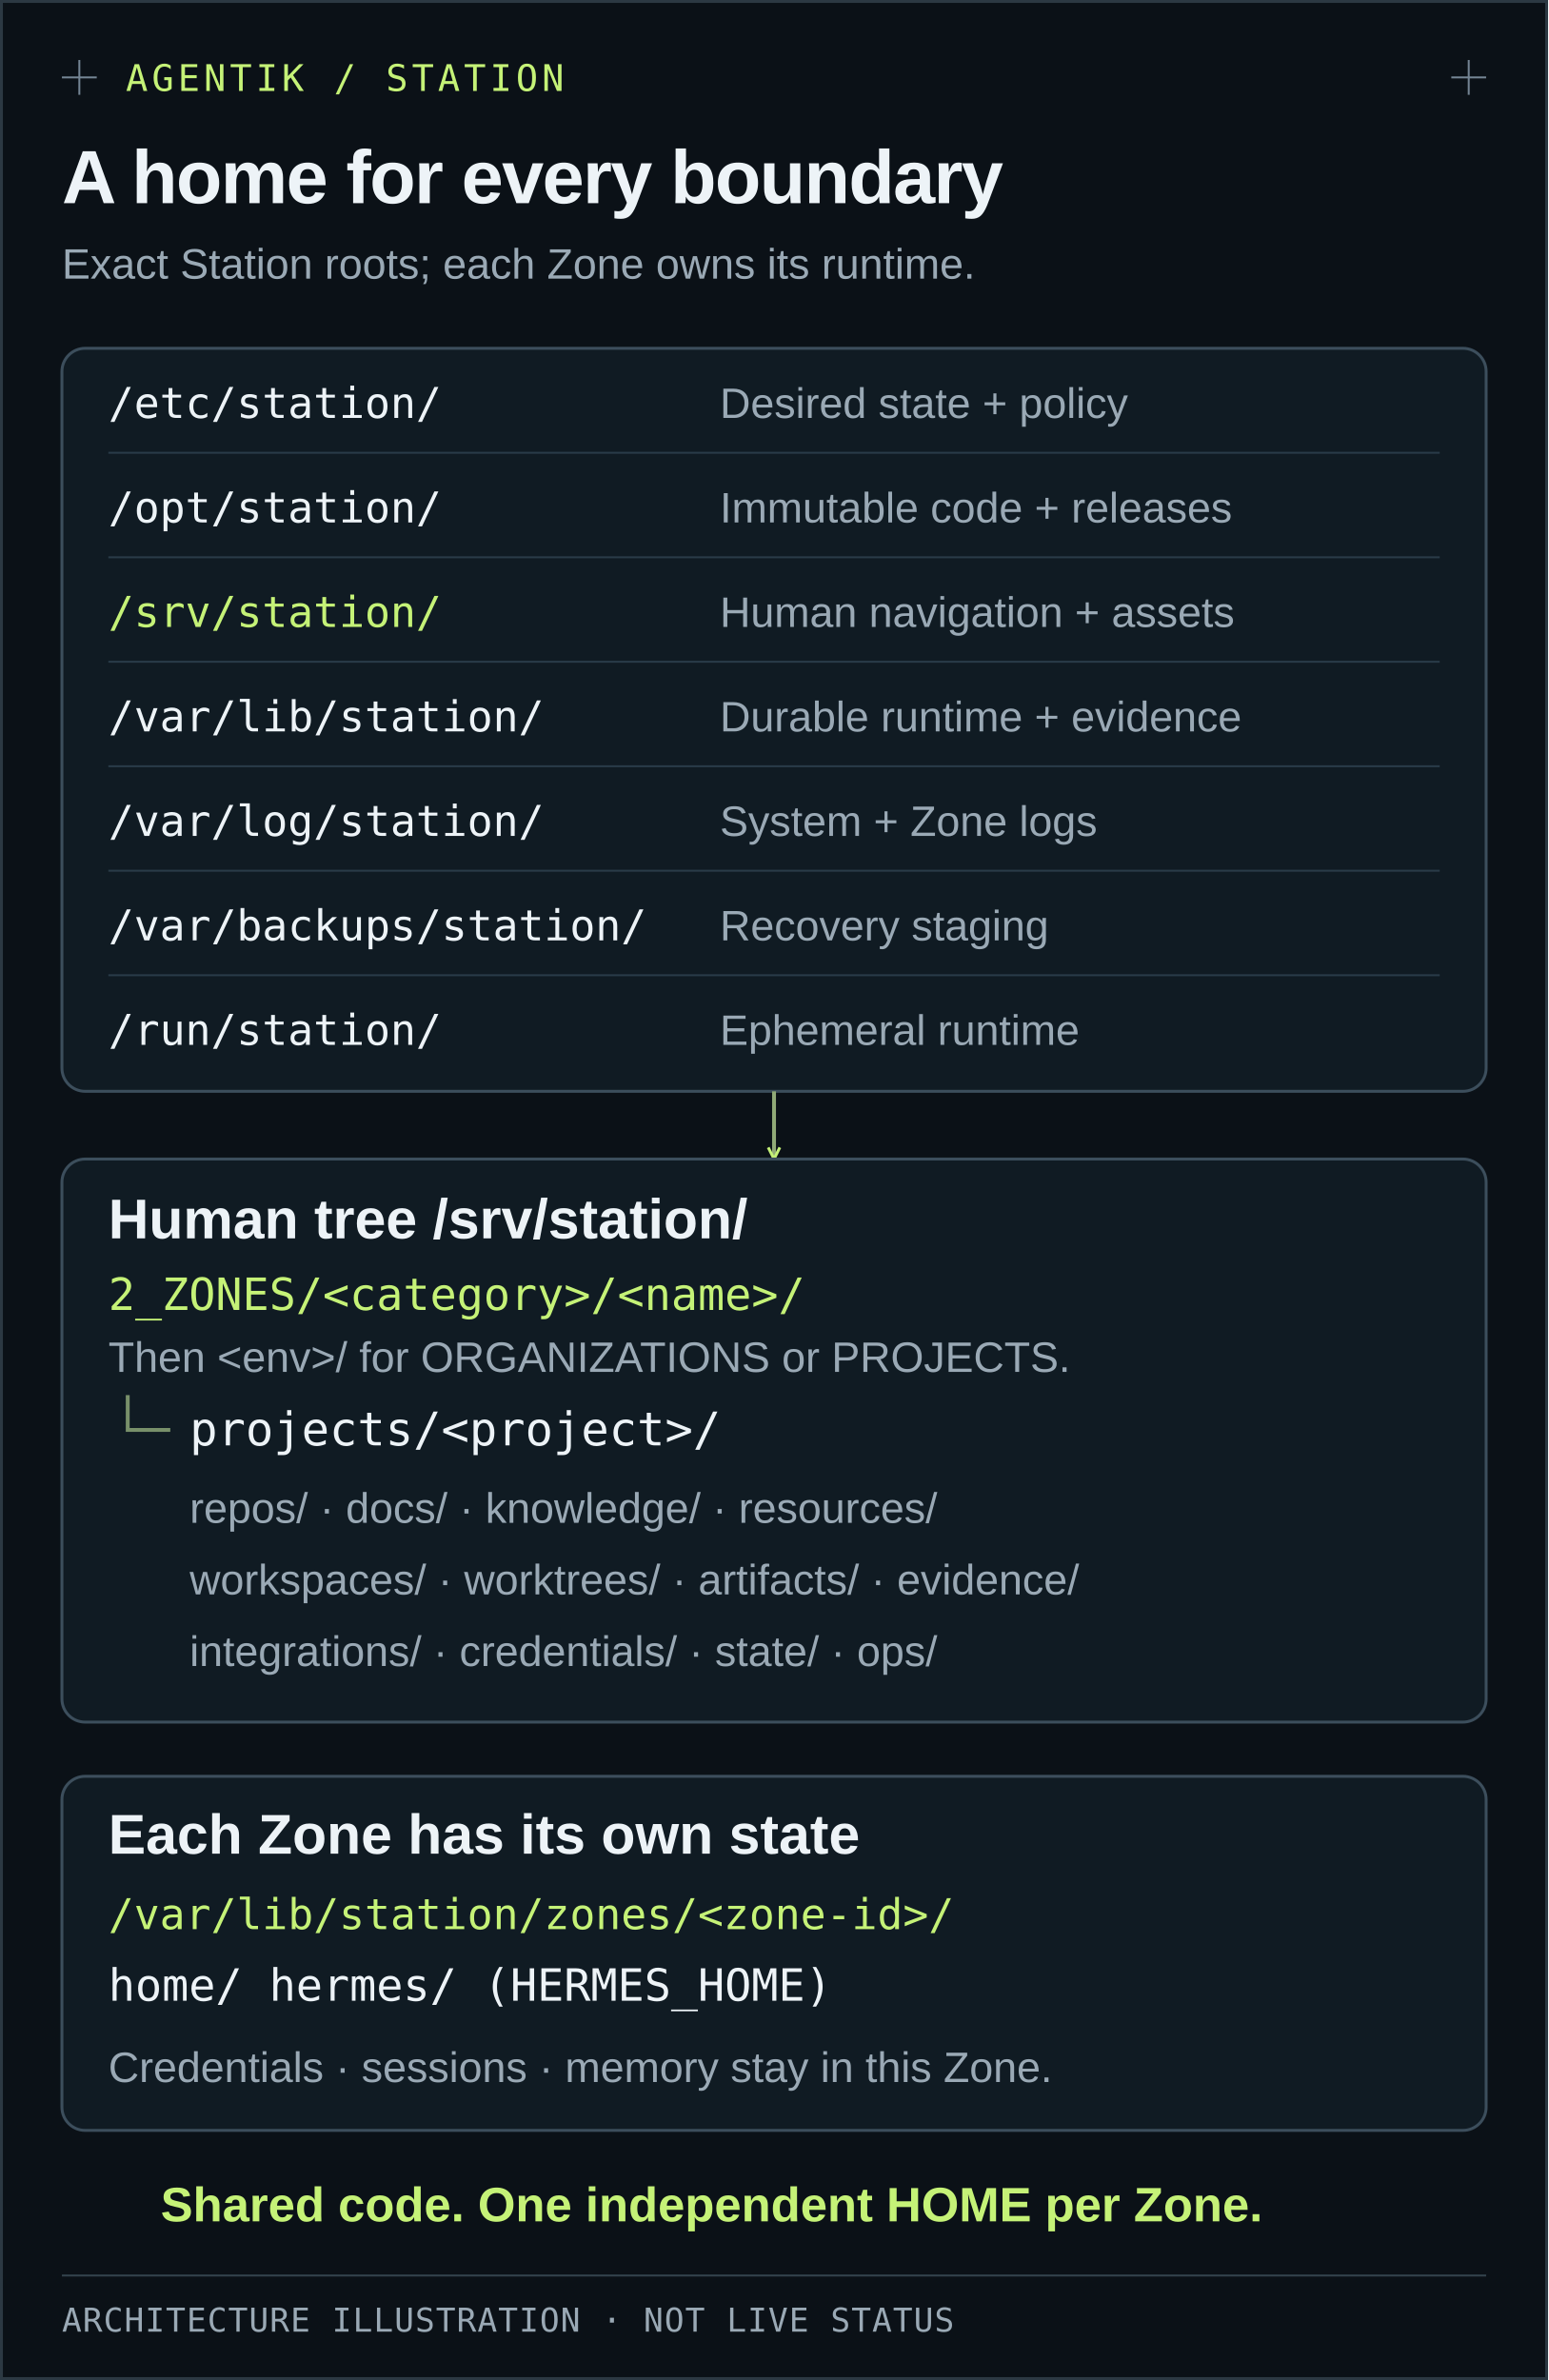
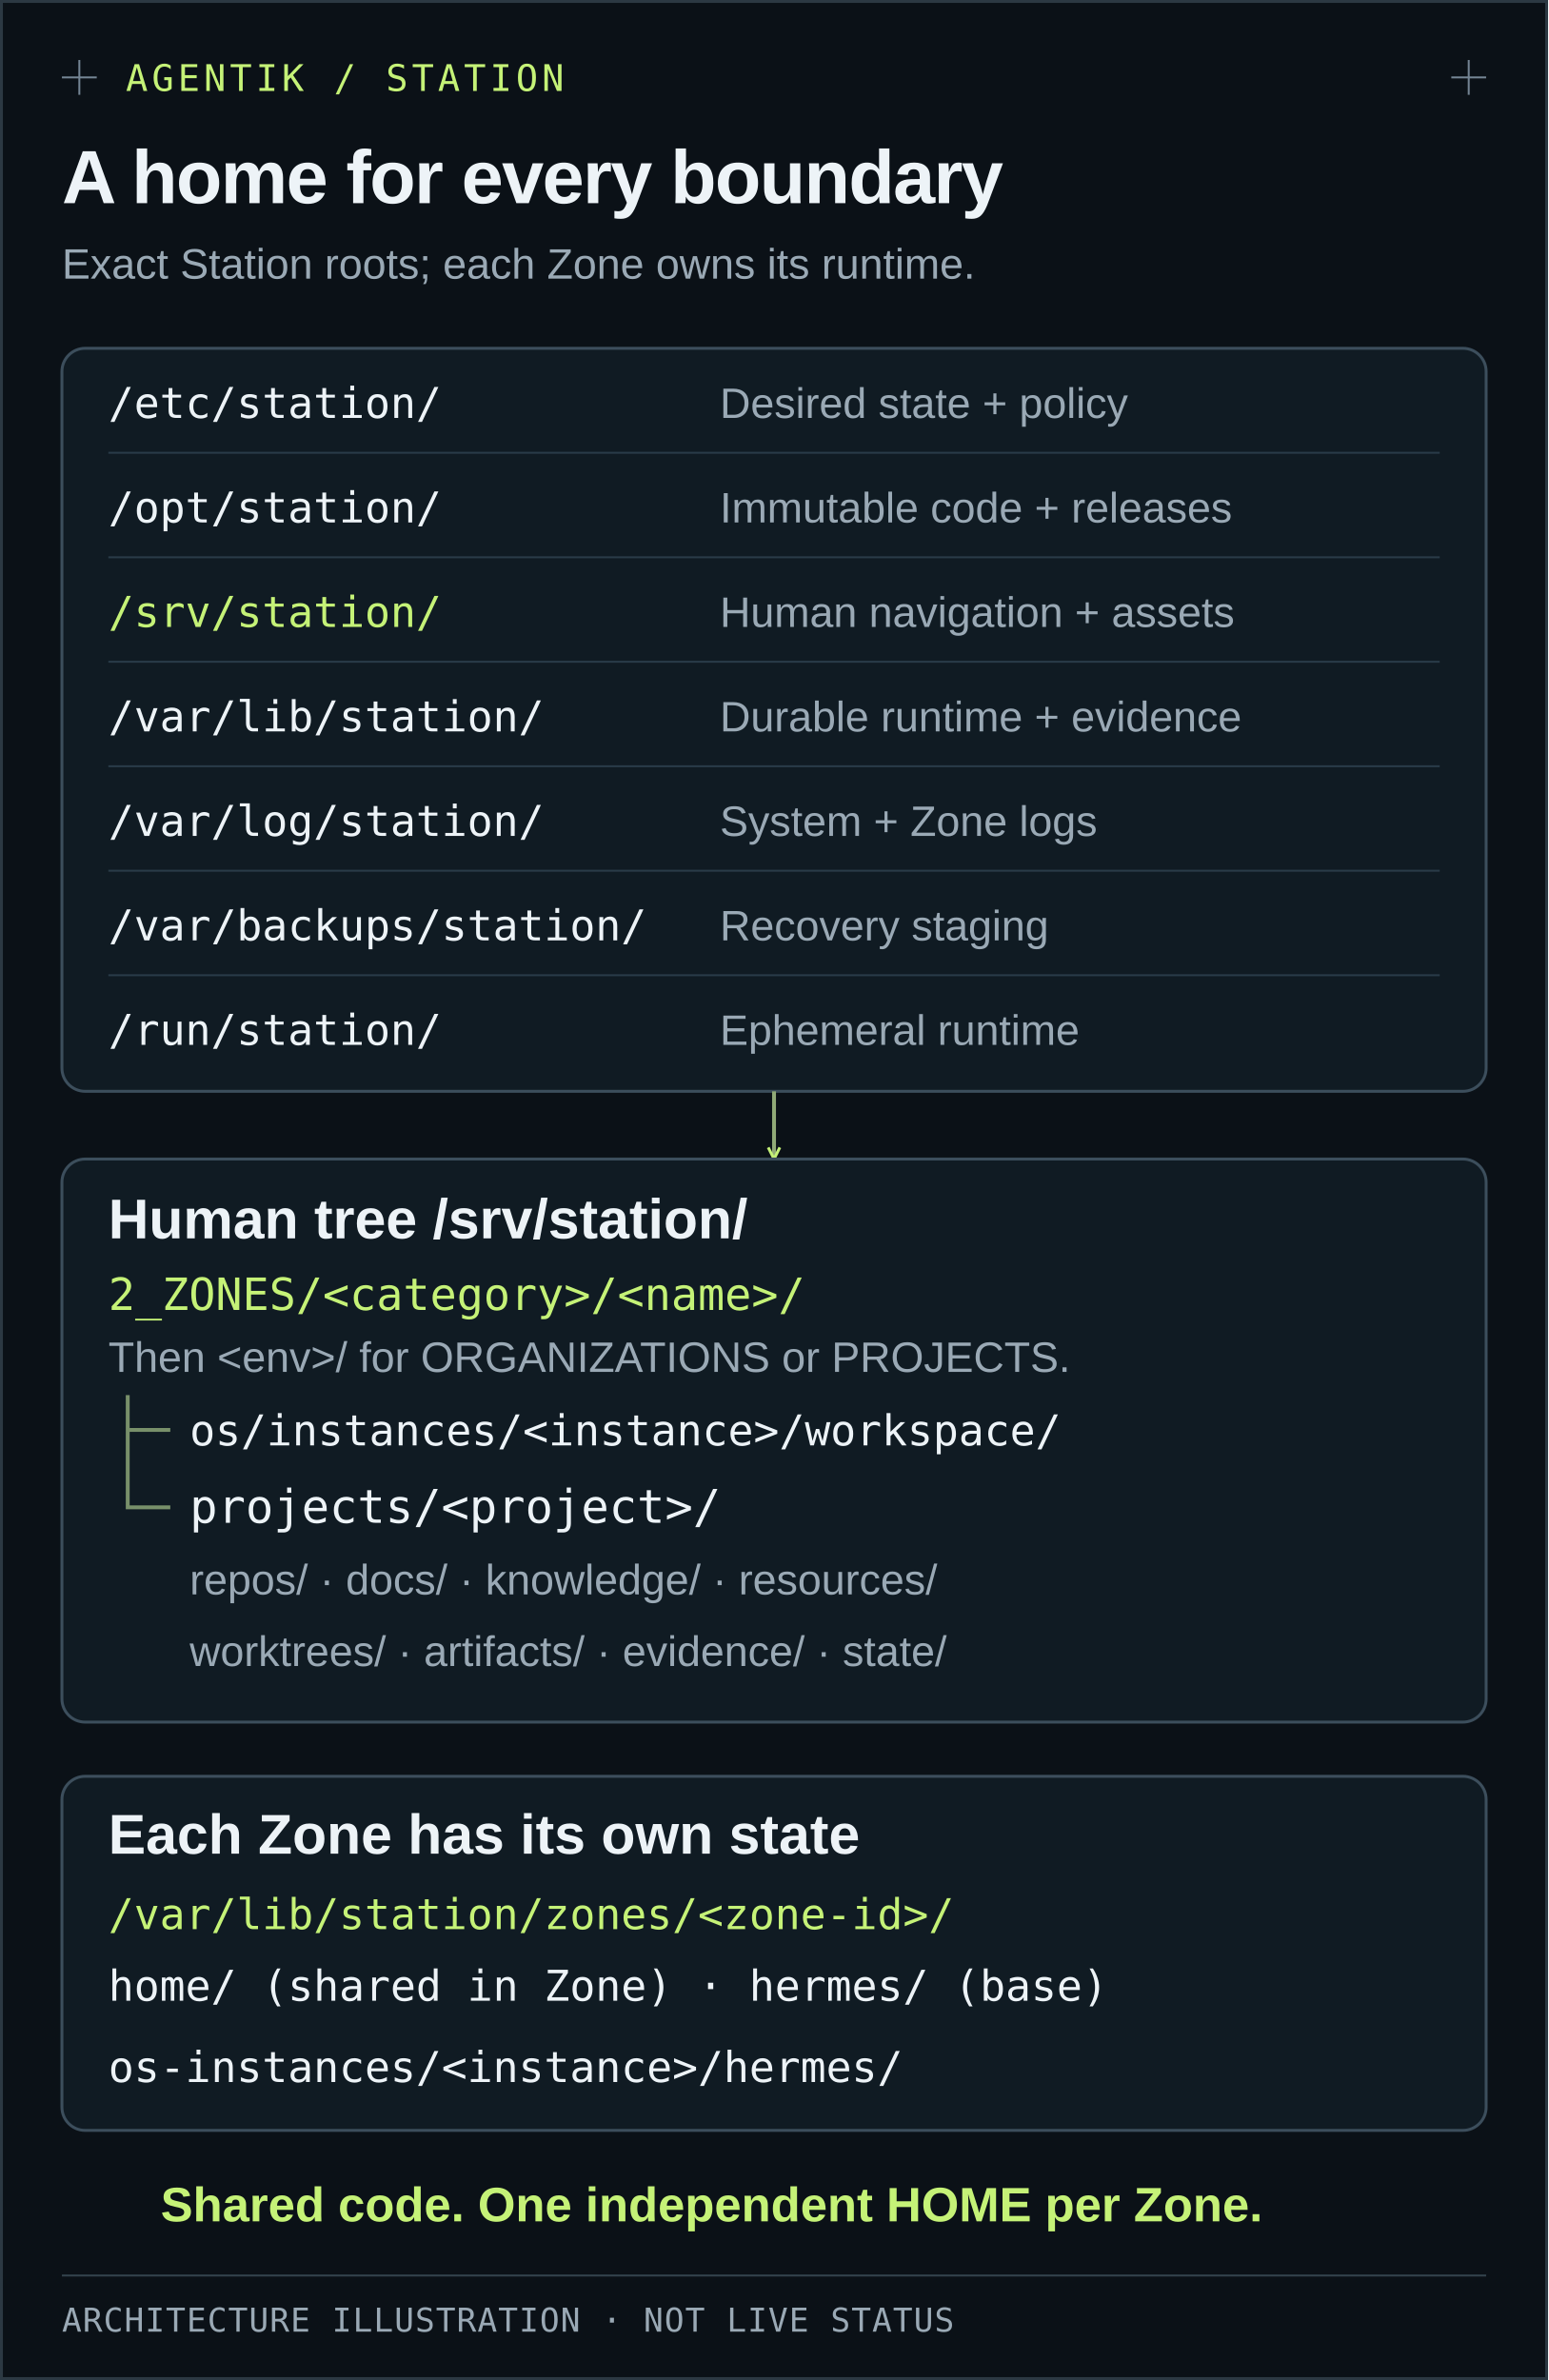
<svg xmlns="http://www.w3.org/2000/svg" width="800" height="1230" viewBox="0 0 800 1230" role="img" aria-labelledby="title description">
  <defs>
    <style>
      text { font-family: Arial, Helvetica, sans-serif; fill: #edf3f7; }
      .mono { font-family: Menlo, Consolas, 'DejaVu Sans Mono', monospace; }
      .muted { fill: #9aa9b5; }
      .lime { fill: #c5f277; }
      .card { fill: #101b23; stroke: #3c4e5c; stroke-width: 1.5; }
      .route { fill: none; stroke: #91aa77; stroke-width: 2; marker-end: url(#arrow); }
      @media (prefers-reduced-motion: reduce) { .motion { display: none; } }
    </style>
    <marker id="arrow" markerWidth="8" markerHeight="8" refX="7" refY="4" orient="auto" markerUnits="userSpaceOnUse">
      <path d="M1 1 7 4 1 7" fill="none" stroke="#c5f277" stroke-width="1.5" />
    </marker>
  </defs>
  <rect width="800" height="1230" fill="#0b1117" />
  <rect x=".75" y=".75" width="798.5" height="1228.5" fill="none" stroke="#2c3943" stroke-width="1.5" />
  <path d="M32 40h18m-9-9v18M750 40h18m-9-9v18" stroke="#748594" />
  <text x="65" y="47" class="mono lime" font-size="19" letter-spacing="2">AGENTIK / STATION</text>
  <text x="32" y="105" font-size="39" font-weight="700" letter-spacing="-.8">A home for every boundary</text>
  <text x="32" y="144" class="muted" font-size="22">Exact Station roots; each Zone owns its runtime.</text>
  <rect class="card" x="32" y="180" width="736" height="384" rx="12" />
  <text x="56" y="216" font-size="22" class="mono">/etc/station/</text>
  <text x="372" y="216" font-size="22" class="muted">Desired state + policy</text>
  <path d="M56 234H744" stroke="#293b48" />
  <text x="56" y="270" font-size="22" class="mono">/opt/station/</text>
  <text x="372" y="270" font-size="22" class="muted">Immutable code + releases</text>
  <path d="M56 288H744" stroke="#293b48" />
  <text x="56" y="324" font-size="22" class="mono lime">/srv/station/</text>
  <text x="372" y="324" font-size="22" class="muted">Human navigation + assets</text>
  <path d="M56 342H744" stroke="#293b48" />
  <text x="56" y="378" font-size="22" class="mono">/var/lib/station/</text>
  <text x="372" y="378" font-size="22" class="muted">Durable runtime + evidence</text>
  <path d="M56 396H744" stroke="#293b48" />
  <text x="56" y="432" font-size="22" class="mono">/var/log/station/</text>
  <text x="372" y="432" font-size="22" class="muted">System + Zone logs</text>
  <path d="M56 450H744" stroke="#293b48" />
  <text x="56" y="486" font-size="22" class="mono">/var/backups/station/</text>
  <text x="372" y="486" font-size="22" class="muted">Recovery staging</text>
  <path d="M56 504H744" stroke="#293b48" />
  <text x="56" y="540" font-size="22" class="mono">/run/station/</text>
  <text x="372" y="540" font-size="22" class="muted">Ephemeral runtime</text>
  <path class="route" d="M400 564V599" />
  <rect class="card" x="32" y="599" width="736" height="291" rx="12" />
  <text x="56" y="640" font-size="29" font-weight="700">Human tree /srv/station/</text>
  <text x="56" y="677" font-size="23" class="mono lime">2_ZONES/&lt;category&gt;/&lt;name&gt;/</text>
  <text x="56" y="709" font-size="22" class="muted">Then &lt;env&gt;/ for ORGANIZATIONS or PROJECTS.</text>
-   <path d="M66 721V739H88" fill="none" stroke="#78906a" stroke-width="2" />
-   <text x="98" y="747" font-size="24" class="mono">projects/&lt;project&gt;/</text>
-   <text x="98" y="787" font-size="22" class="muted">repos/ · docs/ · knowledge/ · resources/</text>
-   <text x="98" y="824" font-size="22" class="muted">workspaces/ · worktrees/ · artifacts/ · evidence/</text>
-   <text x="98" y="861" font-size="22" class="muted">integrations/ · credentials/ · state/ · ops/</text>
+   <path d="M66 721V779H88M66 739H88" fill="none" stroke="#78906a" stroke-width="2" />
+   <text x="98" y="747" font-size="22" class="mono">os/instances/&lt;instance&gt;/workspace/</text>
+   <text x="98" y="787" font-size="24" class="mono">projects/&lt;project&gt;/</text>
+   <text x="98" y="824" font-size="22" class="muted">repos/ · docs/ · knowledge/ · resources/</text>
+   <text x="98" y="861" font-size="22" class="muted">worktrees/ · artifacts/ · evidence/ · state/</text>
  <rect class="card" x="32" y="918" width="736" height="183" rx="12" />
  <text x="56" y="958" font-size="29" font-weight="700">Each Zone has its own state</text>
  <text x="56" y="997" font-size="22" class="mono lime">/var/lib/station/zones/&lt;zone-id&gt;/</text>
-   <text x="56" y="1034" font-size="23" class="mono">home/      hermes/ (HERMES_HOME)</text>
-   <text x="56" y="1076" font-size="22" class="muted">Credentials · sessions · memory stay in this Zone.</text>
+   <text x="56" y="1034" font-size="22" class="mono">home/ (shared in Zone) · hermes/ (base)</text>
+   <text x="56" y="1076" font-size="22" class="mono">os-instances/&lt;instance&gt;/hermes/</text>
  <text x="83" y="1148" font-size="25" class="lime" font-weight="700">Shared code. One independent HOME per Zone.</text>
  <g class="motion">
    <circle r="4" fill="#c5f277" opacity="0">
      <animate attributeName="opacity" values="0;1;1;0" dur="4s" repeatCount="1" fill="freeze" />
      <animateMotion dur="4s" repeatCount="1" path="M400 564V599" />
    </circle>
  </g>
  <path d="M32 1176H768" stroke="#34434d" />
  <text x="32" y="1205" class="mono muted" font-size="17" letter-spacing=".5">ARCHITECTURE ILLUSTRATION · NOT LIVE STATUS</text>
</svg>
